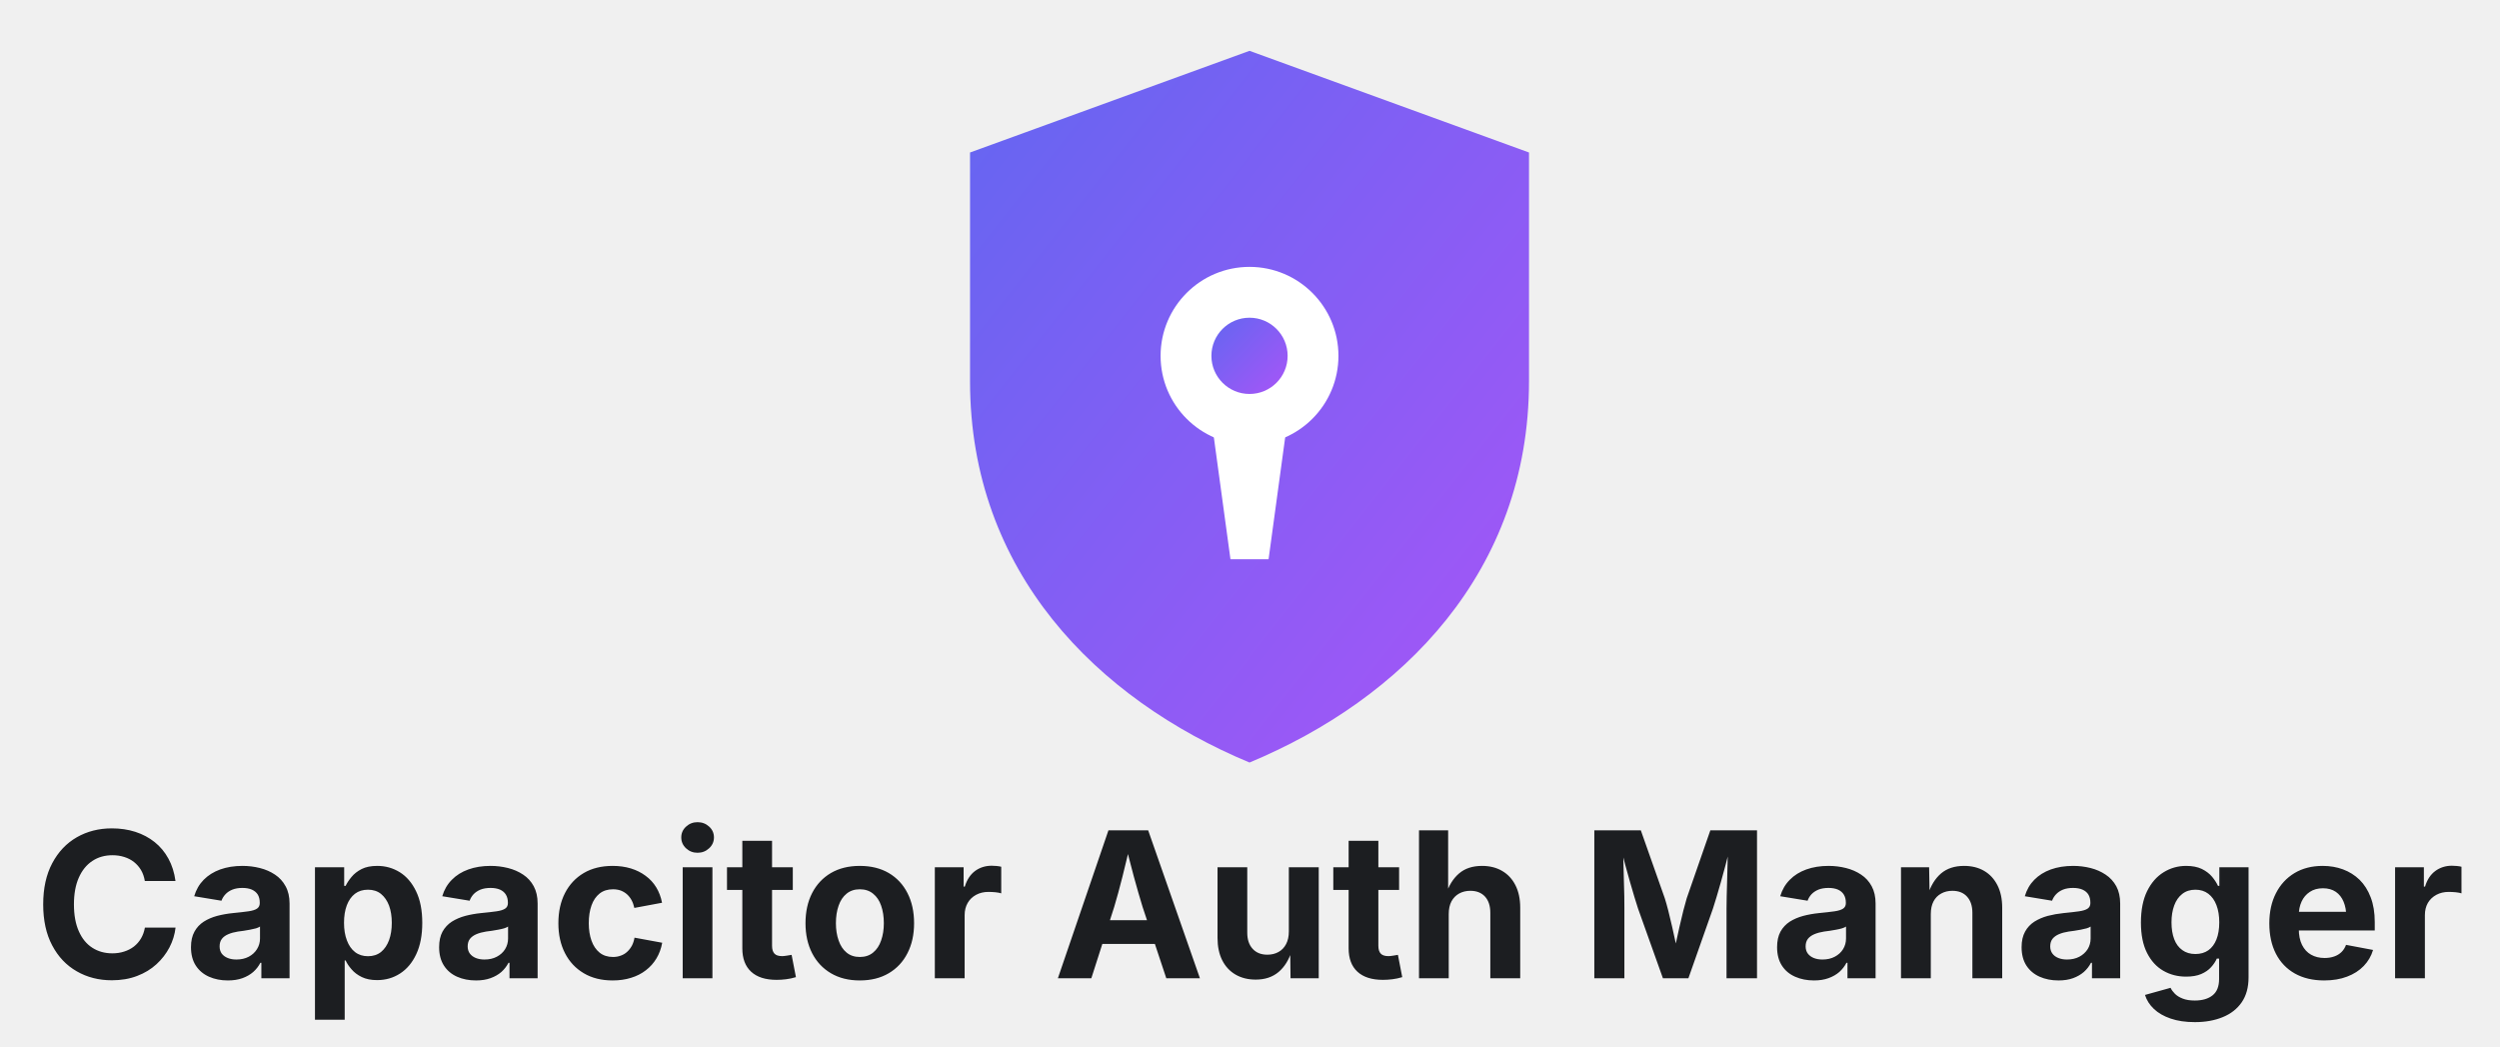
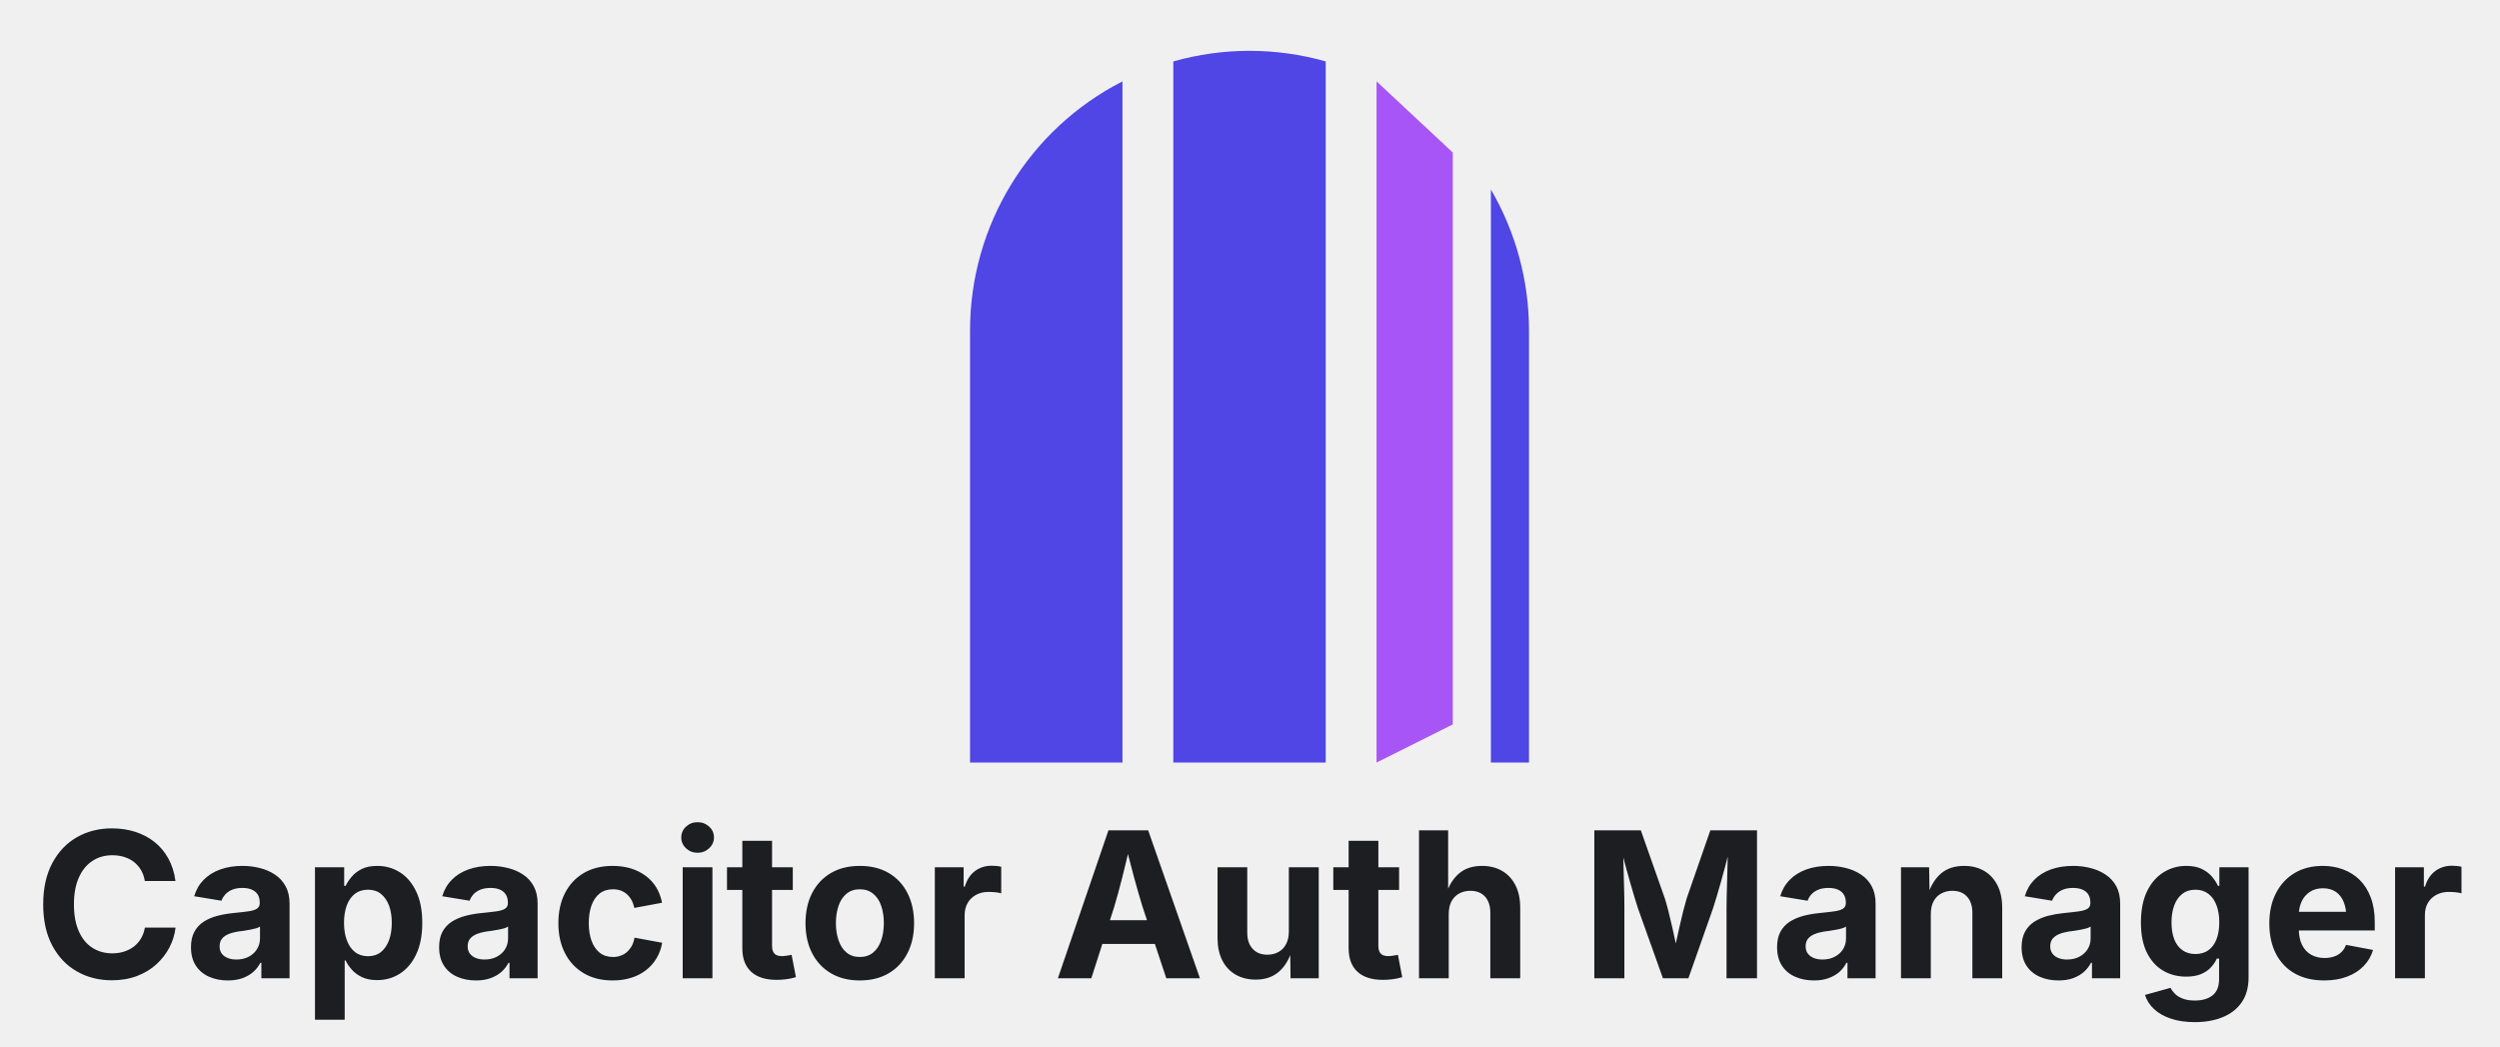
<svg xmlns="http://www.w3.org/2000/svg" viewBox="0 0 295.07 123.46" width="295.07" height="123.46">
  <g transform="translate(99.537 0.000) scale(1.5)">
-     <defs>
-       <linearGradient id="g" x1="0" y1="0" x2="1" y2="1">
-         <stop offset="0" stop-color="#6366f1" />
-         <stop offset="1" stop-color="#a855f7" />
-       </linearGradient>
-     </defs>
-     <path d="M32 4 L54 12 V30 C54 45 44 55 32 60 C20 55 10 45 10 30 V12 Z" fill="url(#g)" />
-     <circle cx="32" cy="28" r="7" fill="#ffffff" />
-     <path d="M29 33 H35 L33.5 44 H30.5 Z" fill="#ffffff" />
-     <circle cx="32" cy="28" r="3" fill="url(#g)" />
+     <path d="M10 60V26A22 22 0 0 1 22 6.404V60ZM26 60V4.834A22 22 0 0 1 38 4.834V60ZM51 60V14.910A22 22 0 0 1 54 26V60Z" fill="#4F46E5" />
+     <path d="M42 60V6.404L48 12V57Z" fill="#A855F7" />
  </g>
  <path d="M13.21 115.7Q10.89 115.7 9.06 114.64Q7.22 113.59 6.16 111.58Q5.1 109.58 5.1 106.74Q5.1 103.89 6.17 101.88Q7.23 99.88 9.07 98.82Q10.91 97.77 13.21 97.77Q14.7 97.77 15.98 98.18Q17.27 98.6 18.26 99.39Q19.26 100.19 19.89 101.35Q20.52 102.5 20.72 103.98H17.1Q16.98 103.25 16.65 102.69Q16.32 102.14 15.82 101.74Q15.32 101.35 14.68 101.15Q14.03 100.94 13.28 100.94Q11.92 100.94 10.9 101.62Q9.87 102.3 9.3 103.6Q8.73 104.89 8.73 106.74Q8.73 108.63 9.31 109.92Q9.88 111.21 10.9 111.86Q11.92 112.52 13.27 112.52Q14.02 112.52 14.66 112.31Q15.3 112.11 15.81 111.72Q16.32 111.32 16.65 110.76Q16.98 110.2 17.11 109.48H20.73Q20.59 110.7 20.01 111.82Q19.43 112.93 18.47 113.81Q17.51 114.69 16.19 115.19Q14.86 115.7 13.21 115.7ZM26.91 115.72Q25.67 115.72 24.68 115.28Q23.69 114.84 23.12 113.97Q22.55 113.09 22.55 111.79Q22.55 110.7 22.96 109.96Q23.36 109.23 24.06 108.78Q24.75 108.34 25.64 108.1Q26.52 107.87 27.5 107.77Q28.63 107.66 29.33 107.56Q30.03 107.46 30.35 107.24Q30.67 107.02 30.67 106.6V106.54Q30.67 105.98 30.44 105.59Q30.2 105.21 29.74 105Q29.28 104.8 28.62 104.8Q27.94 104.8 27.44 105Q26.93 105.21 26.62 105.55Q26.3 105.89 26.15 106.31L22.93 105.78Q23.27 104.63 24.05 103.84Q24.84 103.04 26 102.62Q27.17 102.2 28.63 102.2Q29.69 102.2 30.68 102.45Q31.68 102.7 32.47 103.23Q33.26 103.75 33.72 104.6Q34.19 105.45 34.19 106.64V115.46H30.86V113.64H30.74Q30.43 114.25 29.9 114.72Q29.37 115.18 28.63 115.45Q27.88 115.72 26.91 115.72ZM27.91 113.25Q28.74 113.25 29.37 112.92Q29.99 112.59 30.34 112.03Q30.7 111.46 30.7 110.77V109.36Q30.54 109.47 30.23 109.57Q29.91 109.66 29.52 109.73Q29.14 109.8 28.76 109.86Q28.39 109.92 28.09 109.95Q27.45 110.05 26.96 110.26Q26.46 110.47 26.2 110.81Q25.93 111.16 25.93 111.7Q25.93 112.2 26.18 112.55Q26.44 112.89 26.89 113.07Q27.33 113.25 27.91 113.25ZM37.19 120.36V102.36H40.64V104.56H40.81Q41.05 104.05 41.51 103.5Q41.96 102.95 42.7 102.57Q43.43 102.2 44.55 102.2Q46 102.2 47.21 102.95Q48.41 103.7 49.13 105.2Q49.86 106.7 49.86 108.93Q49.86 111.11 49.15 112.62Q48.45 114.12 47.24 114.9Q46.04 115.68 44.52 115.68Q43.46 115.68 42.72 115.32Q41.98 114.96 41.52 114.42Q41.05 113.89 40.81 113.36H40.7V120.36ZM43.45 112.86Q44.36 112.86 44.99 112.36Q45.61 111.85 45.94 110.96Q46.26 110.07 46.26 108.92Q46.26 107.77 45.94 106.89Q45.61 106.02 44.99 105.51Q44.37 105.01 43.45 105.01Q42.54 105.01 41.91 105.49Q41.28 105.98 40.95 106.85Q40.62 107.73 40.62 108.92Q40.62 110.11 40.96 110.99Q41.29 111.88 41.92 112.37Q42.55 112.86 43.45 112.86ZM56.21 115.72Q54.96 115.72 53.97 115.28Q52.98 114.84 52.42 113.97Q51.85 113.09 51.85 111.79Q51.85 110.7 52.25 109.96Q52.66 109.23 53.35 108.78Q54.05 108.34 54.94 108.1Q55.82 107.87 56.79 107.77Q57.93 107.66 58.63 107.56Q59.32 107.46 59.65 107.24Q59.97 107.02 59.97 106.6V106.54Q59.97 105.98 59.73 105.59Q59.5 105.21 59.04 105Q58.57 104.8 57.92 104.8Q57.24 104.8 56.73 105Q56.23 105.21 55.91 105.55Q55.6 105.89 55.45 106.31L52.22 105.78Q52.56 104.63 53.35 103.84Q54.13 103.04 55.3 102.62Q56.46 102.2 57.93 102.2Q58.98 102.2 59.98 102.45Q60.98 102.7 61.77 103.23Q62.56 103.75 63.02 104.6Q63.48 105.45 63.48 106.64V115.46H60.16V113.64H60.04Q59.72 114.25 59.2 114.72Q58.67 115.18 57.92 115.45Q57.18 115.72 56.21 115.72ZM57.2 113.25Q58.04 113.25 58.66 112.92Q59.29 112.59 59.64 112.03Q59.99 111.46 59.99 110.77V109.36Q59.84 109.47 59.52 109.57Q59.21 109.66 58.82 109.73Q58.43 109.8 58.06 109.86Q57.68 109.92 57.39 109.95Q56.75 110.05 56.25 110.26Q55.76 110.47 55.49 110.81Q55.22 111.16 55.22 111.7Q55.22 112.2 55.48 112.55Q55.74 112.89 56.18 113.07Q56.63 113.25 57.2 113.25ZM72.34 115.72Q70.36 115.72 68.93 114.87Q67.49 114.02 66.71 112.5Q65.93 110.98 65.93 108.97Q65.93 106.93 66.71 105.41Q67.49 103.89 68.93 103.04Q70.36 102.2 72.34 102.2Q73.5 102.2 74.49 102.5Q75.47 102.8 76.23 103.37Q77 103.93 77.49 104.74Q77.98 105.55 78.17 106.55L74.9 107.16Q74.79 106.65 74.57 106.24Q74.35 105.84 74.03 105.55Q73.71 105.27 73.3 105.11Q72.88 104.96 72.38 104.96Q71.44 104.96 70.8 105.46Q70.16 105.97 69.84 106.87Q69.52 107.77 69.52 108.96Q69.52 110.12 69.84 111.02Q70.16 111.92 70.8 112.44Q71.44 112.95 72.38 112.95Q72.88 112.95 73.3 112.79Q73.73 112.64 74.05 112.34Q74.38 112.04 74.61 111.62Q74.83 111.2 74.92 110.67L78.19 111.27Q78 112.31 77.51 113.12Q77.02 113.94 76.26 114.52Q75.5 115.11 74.51 115.41Q73.52 115.72 72.34 115.72ZM80.61 115.46V102.36H84.12V115.46ZM82.36 100.65Q81.57 100.65 81 100.12Q80.44 99.59 80.44 98.84Q80.44 98.09 81 97.57Q81.57 97.04 82.36 97.04Q83.16 97.04 83.73 97.56Q84.3 98.08 84.3 98.84Q84.3 99.59 83.73 100.12Q83.16 100.65 82.36 100.65ZM93.61 102.36V105.04H85.84V102.36ZM87.65 99.24H91.16V111.63Q91.16 112.25 91.44 112.55Q91.71 112.85 92.36 112.85Q92.56 112.85 92.92 112.79Q93.29 112.74 93.47 112.7L93.98 115.33Q93.39 115.51 92.81 115.58Q92.23 115.65 91.7 115.65Q89.73 115.65 88.69 114.69Q87.65 113.73 87.65 111.93ZM101.52 115.72Q99.55 115.72 98.11 114.87Q96.67 114.02 95.89 112.5Q95.11 110.98 95.11 108.97Q95.11 106.93 95.89 105.41Q96.67 103.89 98.11 103.04Q99.55 102.2 101.52 102.2Q103.5 102.2 104.94 103.04Q106.38 103.89 107.15 105.41Q107.93 106.93 107.93 108.97Q107.93 110.98 107.15 112.5Q106.38 114.02 104.94 114.87Q103.5 115.72 101.52 115.72ZM101.52 112.95Q102.46 112.95 103.09 112.43Q103.73 111.91 104.04 111Q104.36 110.09 104.36 108.96Q104.36 107.8 104.04 106.89Q103.73 105.99 103.09 105.48Q102.46 104.96 101.52 104.96Q100.59 104.96 99.96 105.48Q99.33 105.99 99.02 106.89Q98.7 107.8 98.7 108.96Q98.7 110.09 99.02 111Q99.33 111.91 99.96 112.43Q100.59 112.95 101.52 112.95ZM110.38 115.46V102.36H113.78V104.64H113.92Q114.29 103.43 115.13 102.8Q115.98 102.18 117.09 102.18Q117.36 102.18 117.67 102.21Q117.99 102.24 118.22 102.3V105.44Q117.99 105.36 117.54 105.31Q117.1 105.27 116.7 105.27Q115.9 105.27 115.26 105.61Q114.61 105.96 114.26 106.57Q113.9 107.19 113.9 108.01V115.46ZM124.91 115.46 130.88 98H135.57L141.68 115.46H137.71L134.91 107.04Q134.41 105.41 133.88 103.47Q133.36 101.53 132.79 99.23H133.57Q133.01 101.54 132.53 103.49Q132.04 105.44 131.56 107.04L128.86 115.46ZM128.64 111.41V108.61H137.96V111.41ZM148.27 115.62Q146.91 115.62 145.89 115.03Q144.87 114.44 144.31 113.33Q143.76 112.23 143.76 110.69V102.36H147.27V110.08Q147.27 111.3 147.91 111.99Q148.54 112.68 149.64 112.68Q150.39 112.68 150.96 112.36Q151.54 112.04 151.86 111.42Q152.18 110.81 152.18 109.94V102.36H155.71V115.46H152.38L152.34 112.19H152.54Q152.02 113.84 150.96 114.73Q149.9 115.62 148.27 115.62ZM165.2 102.36V105.04H157.43V102.36ZM159.24 99.24H162.75V111.63Q162.75 112.25 163.03 112.55Q163.3 112.85 163.95 112.85Q164.15 112.85 164.51 112.79Q164.88 112.74 165.06 112.7L165.57 115.33Q164.98 115.51 164.4 115.58Q163.82 115.65 163.29 115.65Q161.32 115.65 160.28 114.69Q159.24 113.73 159.24 111.93ZM171.06 107.88V115.46H167.55V98H170.99V105.63H170.71Q171.23 103.99 172.28 103.09Q173.32 102.2 174.99 102.2Q176.35 102.2 177.36 102.79Q178.38 103.38 178.94 104.49Q179.5 105.59 179.5 107.13V115.46H175.97V107.74Q175.97 106.52 175.35 105.83Q174.72 105.14 173.61 105.14Q172.87 105.14 172.29 105.46Q171.71 105.78 171.38 106.39Q171.06 107 171.06 107.88ZM188.25 115.46V98H193.74L196.57 106.02Q196.75 106.58 196.98 107.47Q197.21 108.36 197.44 109.39Q197.68 110.42 197.88 111.39Q198.09 112.37 198.21 113.08H197.52Q197.65 112.38 197.86 111.41Q198.06 110.45 198.3 109.41Q198.53 108.38 198.76 107.48Q198.99 106.58 199.16 106.02L201.95 98H207.46V115.46H203.86V107.23Q203.86 106.66 203.88 105.8Q203.9 104.95 203.93 103.96Q203.96 102.97 203.98 101.97Q204 100.96 204.02 100.07H204.24Q204.02 101.05 203.75 102.08Q203.48 103.12 203.2 104.09Q202.93 105.07 202.68 105.88Q202.43 106.7 202.26 107.23L199.36 115.46H196.35L193.41 107.23Q193.23 106.7 192.99 105.89Q192.74 105.09 192.47 104.12Q192.19 103.14 191.91 102.11Q191.63 101.07 191.38 100.07H191.65Q191.66 100.92 191.69 101.91Q191.71 102.91 191.74 103.91Q191.77 104.91 191.79 105.78Q191.8 106.64 191.8 107.23V115.46ZM214.19 115.72Q212.95 115.72 211.96 115.28Q210.96 114.84 210.4 113.97Q209.83 113.09 209.83 111.79Q209.83 110.7 210.23 109.96Q210.64 109.23 211.33 108.78Q212.03 108.34 212.92 108.1Q213.8 107.87 214.77 107.77Q215.91 107.66 216.61 107.56Q217.3 107.46 217.63 107.24Q217.95 107.02 217.95 106.6V106.54Q217.95 105.98 217.71 105.59Q217.48 105.21 217.02 105Q216.55 104.8 215.9 104.8Q215.22 104.8 214.71 105Q214.21 105.21 213.89 105.55Q213.58 105.89 213.43 106.31L210.2 105.78Q210.54 104.63 211.33 103.84Q212.11 103.04 213.28 102.62Q214.45 102.2 215.91 102.2Q216.96 102.2 217.96 102.45Q218.96 102.7 219.75 103.23Q220.54 103.75 221 104.6Q221.46 105.45 221.46 106.64V115.46H218.14V113.64H218.02Q217.7 114.25 217.18 114.72Q216.65 115.18 215.9 115.45Q215.16 115.72 214.19 115.72ZM215.18 113.25Q216.02 113.25 216.64 112.92Q217.27 112.59 217.62 112.03Q217.97 111.46 217.97 110.77V109.36Q217.82 109.47 217.5 109.57Q217.19 109.66 216.8 109.73Q216.41 109.8 216.04 109.86Q215.66 109.92 215.37 109.95Q214.73 110.05 214.23 110.26Q213.74 110.47 213.47 110.81Q213.2 111.16 213.2 111.7Q213.2 112.2 213.46 112.55Q213.72 112.89 214.16 113.07Q214.61 113.25 215.18 113.25ZM227.98 107.88V115.46H224.46V102.36H227.78L227.84 105.63H227.63Q228.14 103.99 229.19 103.09Q230.24 102.2 231.91 102.2Q233.27 102.2 234.28 102.79Q235.29 103.38 235.85 104.49Q236.41 105.59 236.41 107.13V115.46H232.89V107.74Q232.89 106.52 232.26 105.83Q231.64 105.14 230.52 105.14Q229.79 105.14 229.21 105.46Q228.62 105.78 228.3 106.39Q227.98 107 227.98 107.88ZM243.06 115.72Q241.82 115.72 240.83 115.28Q239.84 114.84 239.27 113.97Q238.7 113.09 238.7 111.79Q238.7 110.7 239.11 109.96Q239.51 109.23 240.21 108.78Q240.91 108.34 241.79 108.1Q242.68 107.87 243.65 107.77Q244.79 107.66 245.48 107.56Q246.18 107.46 246.5 107.24Q246.82 107.02 246.82 106.6V106.54Q246.82 105.98 246.59 105.59Q246.36 105.21 245.89 105Q245.43 104.8 244.77 104.8Q244.09 104.8 243.59 105Q243.09 105.21 242.77 105.55Q242.45 105.89 242.3 106.31L239.08 105.78Q239.42 104.63 240.2 103.84Q240.99 103.04 242.15 102.62Q243.32 102.2 244.79 102.2Q245.84 102.2 246.84 102.45Q247.83 102.7 248.62 103.23Q249.41 103.75 249.88 104.6Q250.34 105.45 250.34 106.64V115.46H247.01V113.64H246.89Q246.58 114.25 246.05 114.72Q245.52 115.18 244.78 115.45Q244.04 115.72 243.06 115.72ZM244.06 113.25Q244.89 113.25 245.52 112.92Q246.14 112.59 246.5 112.03Q246.85 111.46 246.85 110.77V109.36Q246.7 109.47 246.38 109.57Q246.06 109.66 245.68 109.73Q245.29 109.8 244.91 109.86Q244.54 109.92 244.25 109.95Q243.6 110.05 243.11 110.26Q242.62 110.47 242.35 110.81Q242.08 111.16 242.08 111.7Q242.08 112.2 242.34 112.55Q242.59 112.89 243.04 113.07Q243.48 113.25 244.06 113.25ZM259.16 120.64Q257.52 120.64 256.3 120.22Q255.09 119.81 254.32 119.08Q253.56 118.36 253.27 117.43L256.29 116.59Q256.46 116.95 256.8 117.29Q257.15 117.64 257.72 117.86Q258.3 118.09 259.14 118.09Q260.49 118.09 261.26 117.47Q262.02 116.86 262.02 115.55V113.14H261.75Q261.52 113.67 261.07 114.16Q260.63 114.65 259.91 114.96Q259.19 115.27 258.12 115.27Q256.64 115.27 255.44 114.58Q254.23 113.89 253.51 112.47Q252.79 111.05 252.79 108.89Q252.79 106.67 253.52 105.18Q254.25 103.7 255.47 102.95Q256.68 102.2 258.13 102.2Q259.23 102.2 259.98 102.56Q260.73 102.93 261.2 103.49Q261.66 104.05 261.89 104.56H262.05V102.36H265.5V115.36Q265.5 117.12 264.69 118.3Q263.88 119.47 262.45 120.05Q261.02 120.64 259.16 120.64ZM259.22 112.6Q260.12 112.6 260.75 112.16Q261.38 111.71 261.71 110.87Q262.04 110.04 262.04 108.86Q262.04 107.7 261.71 106.84Q261.38 105.97 260.75 105.49Q260.12 105.01 259.22 105.01Q258.3 105.01 257.67 105.51Q257.04 106 256.72 106.87Q256.4 107.74 256.4 108.86Q256.4 110.01 256.72 110.85Q257.04 111.69 257.68 112.14Q258.31 112.6 259.22 112.6ZM274.42 115.72Q272.42 115.72 270.96 114.9Q269.51 114.08 268.73 112.57Q267.95 111.05 267.95 108.98Q267.95 106.95 268.73 105.43Q269.5 103.91 270.92 103.05Q272.34 102.2 274.25 102.2Q275.54 102.2 276.65 102.61Q277.76 103.02 278.61 103.84Q279.45 104.67 279.92 105.91Q280.4 107.15 280.4 108.84V109.82H269.39V107.62H278.68L277.04 108.21Q277.04 107.19 276.72 106.43Q276.41 105.68 275.8 105.26Q275.18 104.84 274.28 104.84Q273.37 104.84 272.73 105.27Q272.09 105.69 271.76 106.41Q271.43 107.13 271.43 108.05V109.61Q271.43 110.75 271.81 111.52Q272.2 112.3 272.88 112.68Q273.57 113.07 274.48 113.07Q275.1 113.07 275.61 112.89Q276.11 112.72 276.47 112.37Q276.82 112.03 277.01 111.52L280.2 112.12Q279.88 113.2 279.1 114.01Q278.31 114.83 277.13 115.27Q275.96 115.72 274.42 115.72ZM282.8 115.46V102.36H286.2V104.64H286.34Q286.7 103.43 287.55 102.8Q288.4 102.18 289.5 102.18Q289.77 102.18 290.09 102.21Q290.41 102.24 290.64 102.3V105.44Q290.41 105.36 289.96 105.31Q289.52 105.27 289.12 105.27Q288.32 105.27 287.68 105.61Q287.03 105.96 286.67 106.57Q286.32 107.19 286.32 108.01V115.46Z" fill="#1c1e21" />
</svg>
